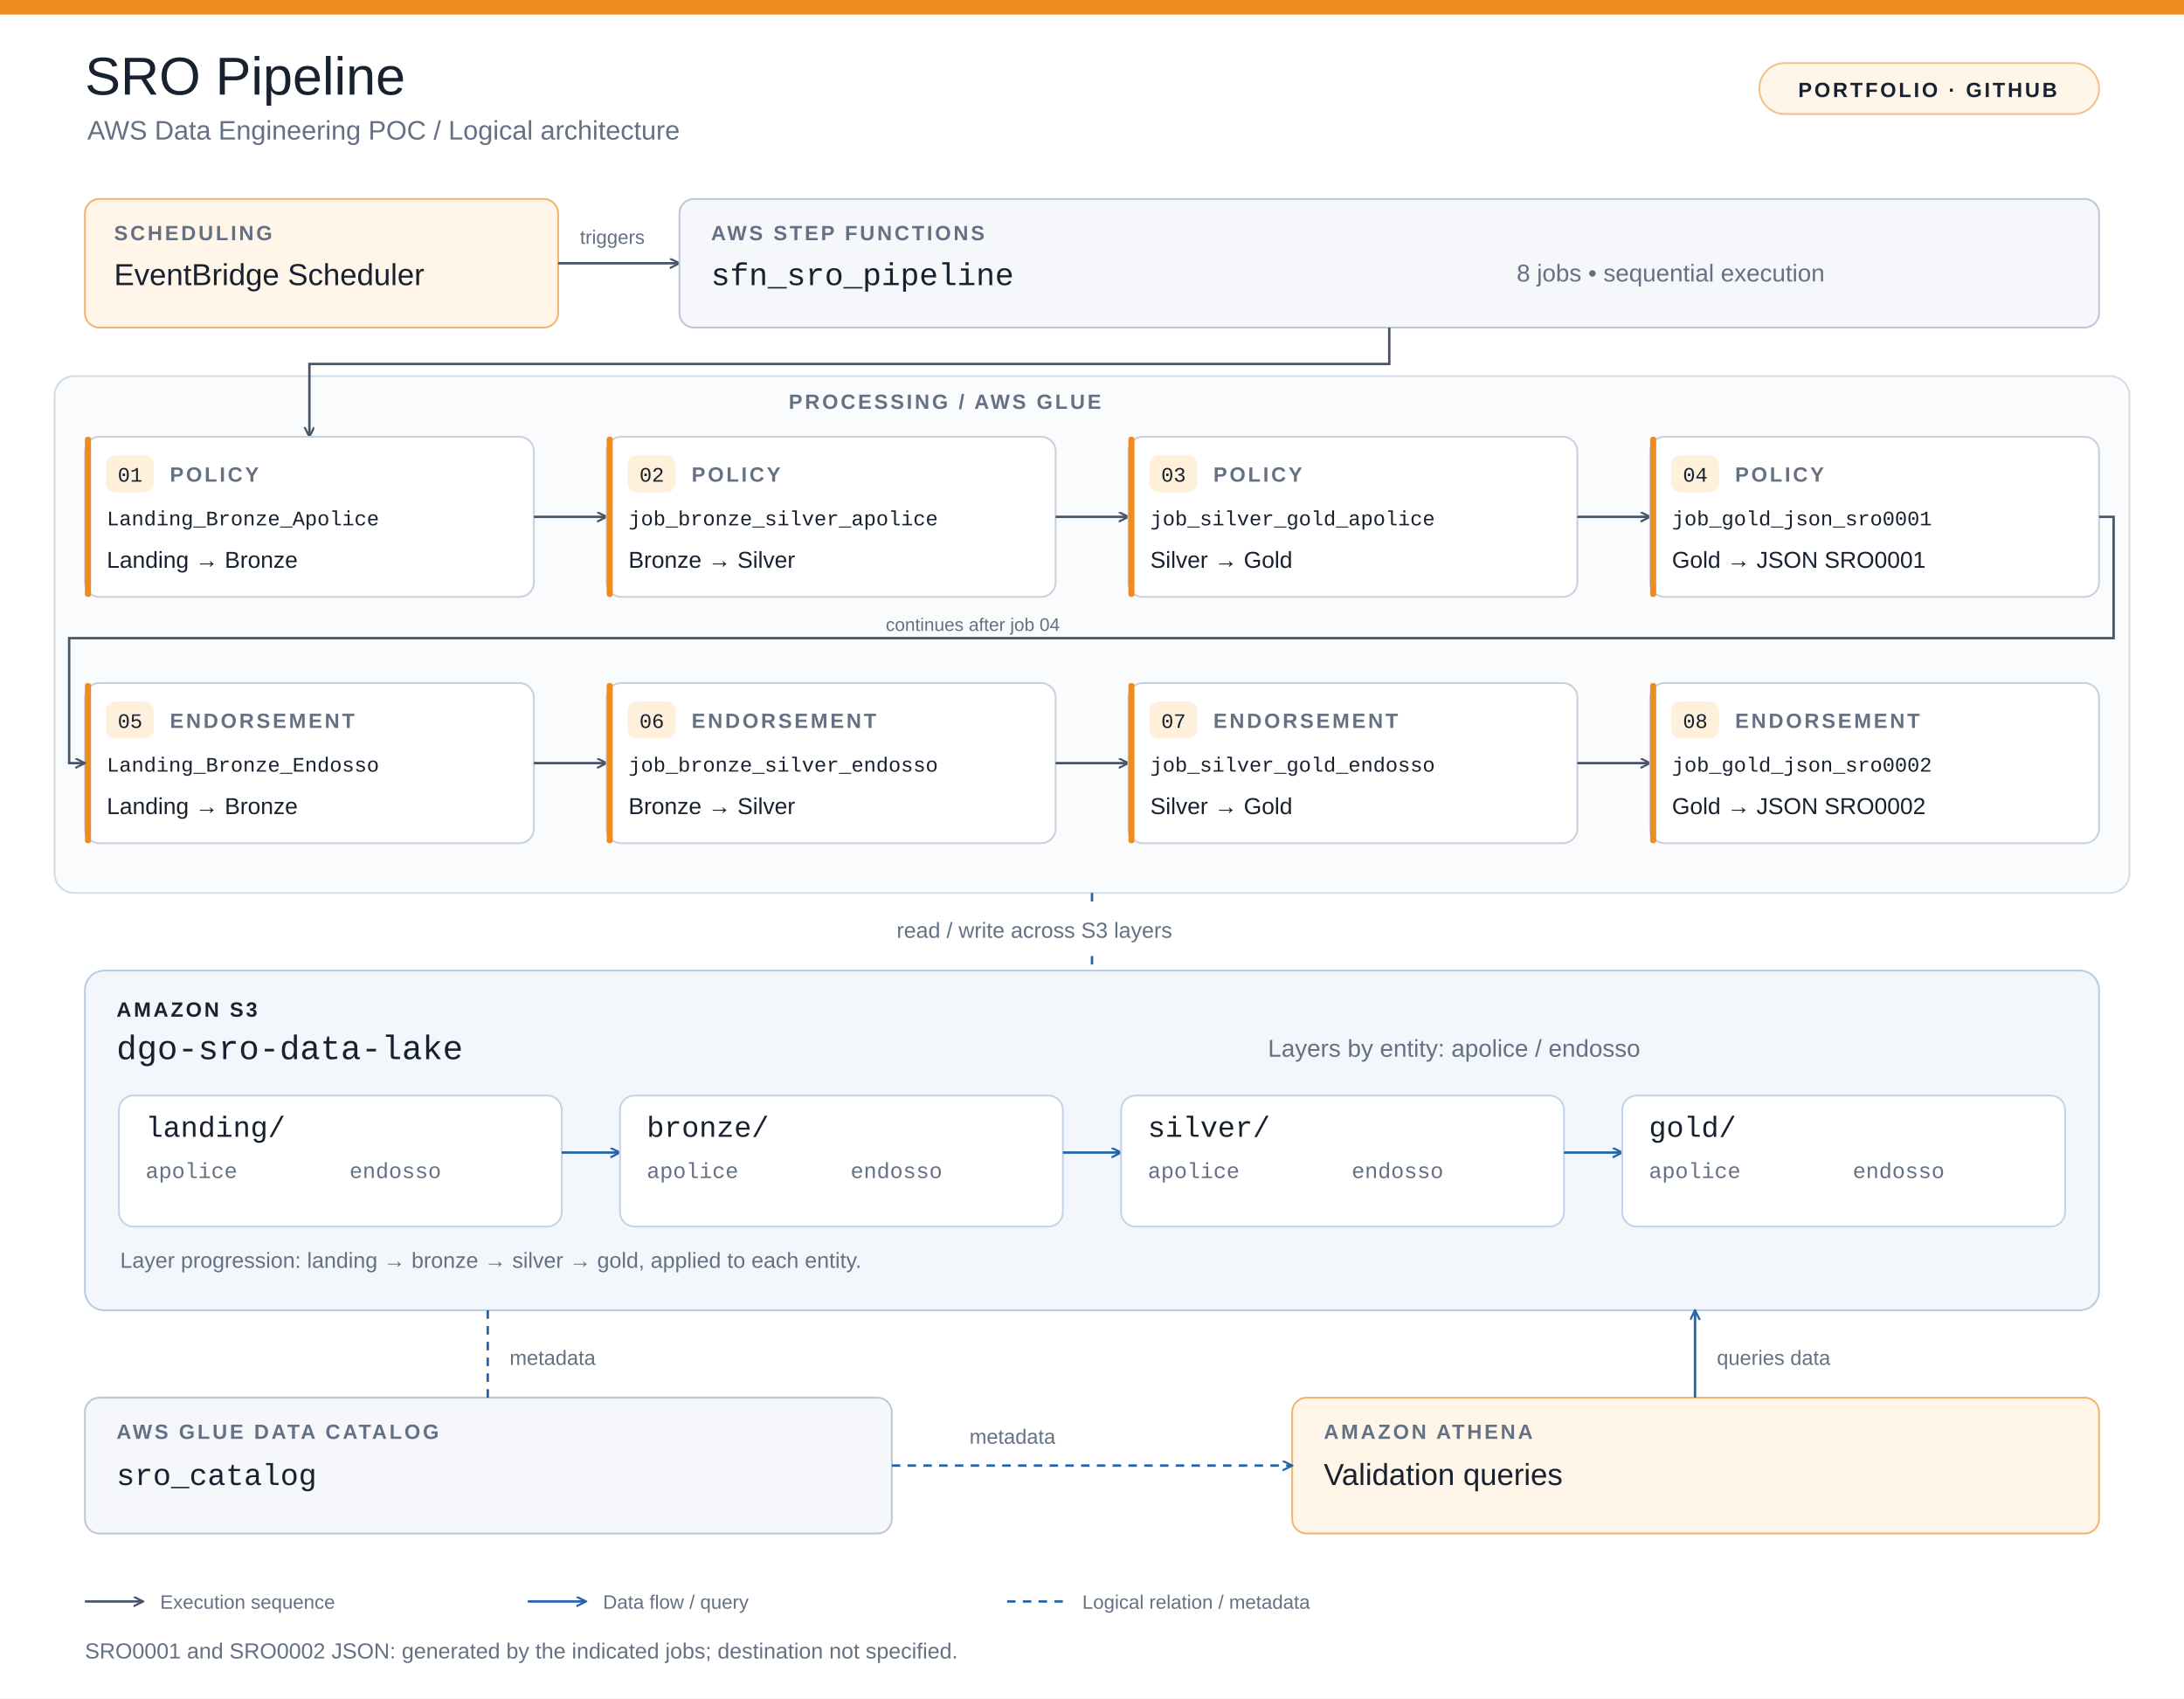
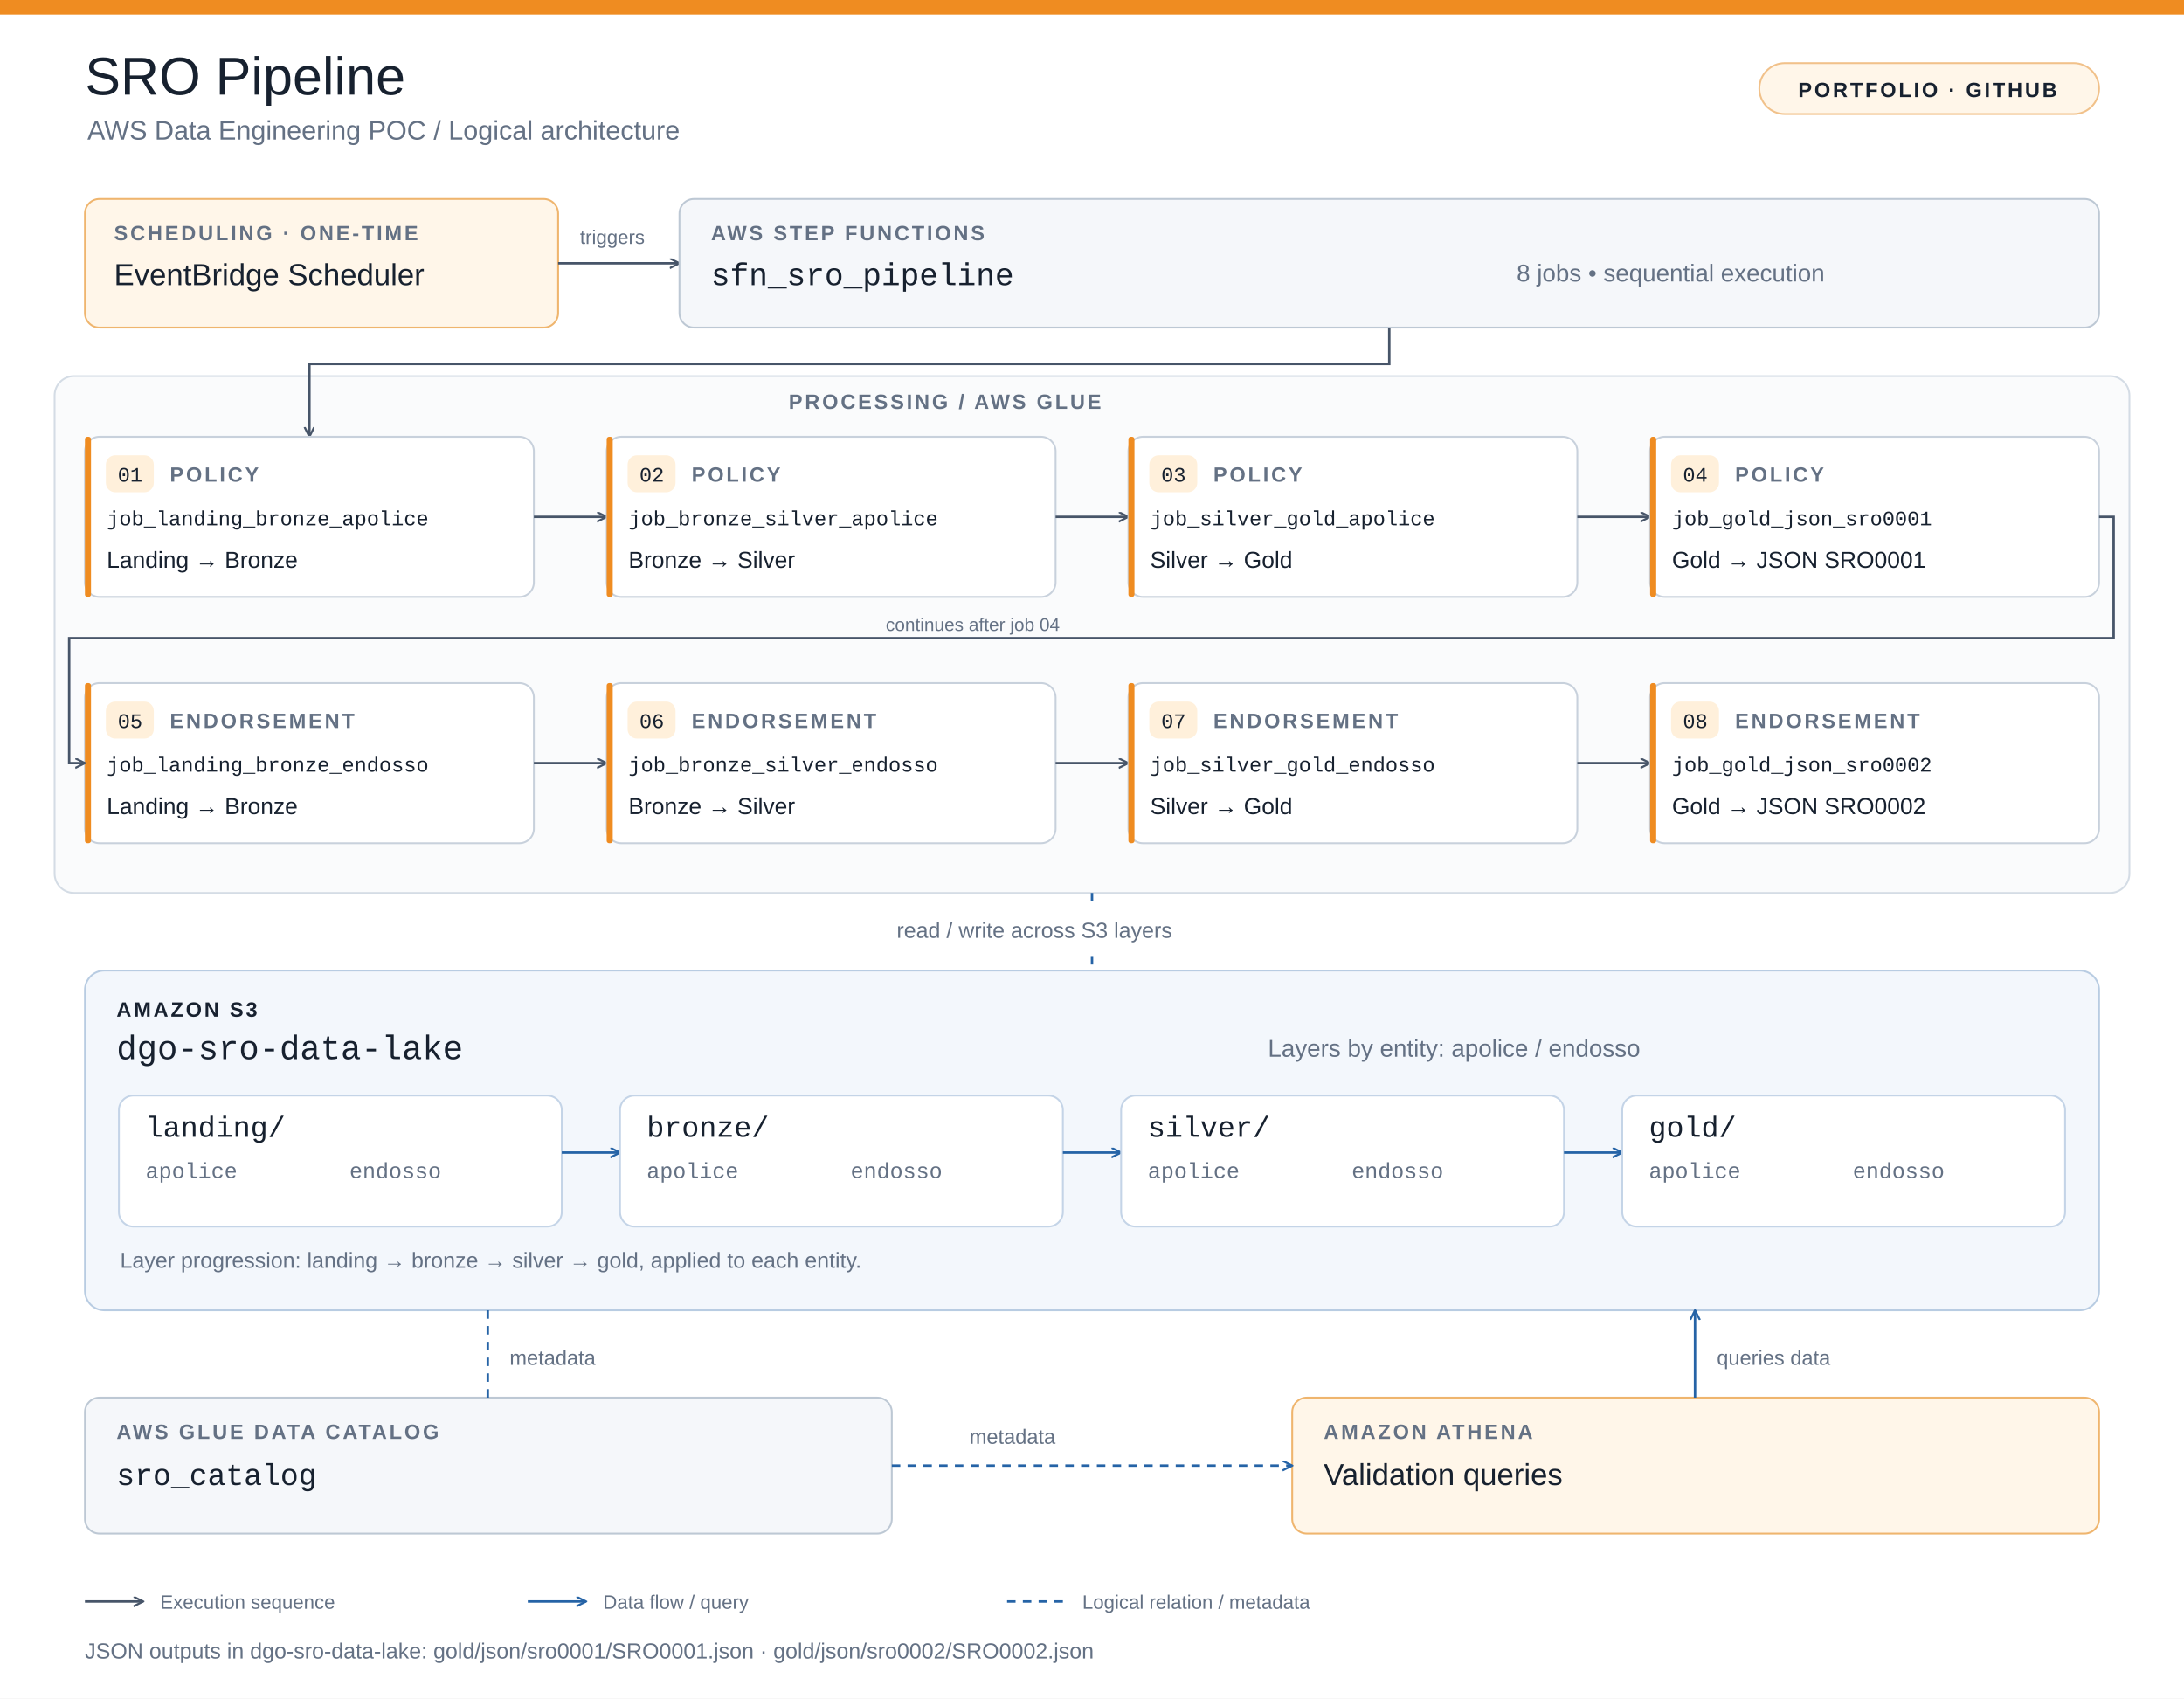
<svg xmlns="http://www.w3.org/2000/svg" width="1800" height="1400" viewBox="0 0 1800 1400" role="img" aria-labelledby="title desc">
  <defs>
    <marker id="arrow" markerWidth="9" markerHeight="9" refX="8" refY="4" orient="auto" markerUnits="userSpaceOnUse">
      <path d="M0 0 L8 4 L0 8" fill="none" stroke="#475569" stroke-width="1.7" />
    </marker>
    <marker id="blue" markerWidth="9" markerHeight="9" refX="8" refY="4" orient="auto" markerUnits="userSpaceOnUse">
      <path d="M0 0 L8 4 L0 8" fill="none" stroke="#2563a6" stroke-width="1.7" />
    </marker>
  </defs>
  <style>text{font-family:Arial,Helvetica,sans-serif;fill:#17212f}.muted{fill:#647184}.mono{font-family:Consolas,'Courier New',monospace}.small{font-size:17px}.label{font-size:19px;font-weight:700}.section{font-size:17px;font-weight:700;letter-spacing:2px}</style>
  <rect width="1800" height="1400" fill="#fff" />
  <rect x="0" y="0" width="1800" height="12" fill="#ef8c21" />
  <text x="70" y="78" font-size="44" class="">SRO Pipeline</text>
  <text x="72" y="115" font-size="22" class="muted">AWS Data Engineering POC  /  Logical architecture</text>
  <rect x="1450" y="52" width="280" height="42" rx="21" fill="#fff6e9" stroke="#f1c18a" stroke-width="1.5" />
  <text x="1482" y="80" font-size="17" class="section">PORTFOLIO · GITHUB</text>
  <rect x="70" y="164" width="390" height="106" rx="12" fill="#fff6e9" stroke="#efb56e" stroke-width="1.5" />
-   <text x="94" y="198" font-size="14" class="section muted">SCHEDULING</text>
+   <text x="94" y="198" font-size="14" class="section muted">SCHEDULING · ONE-TIME</text>
  <text x="94" y="235" font-size="25" class="">EventBridge Scheduler</text>
  <path d="M460 217 H560" fill="none" stroke="#475569" stroke-width="2" marker-end="url(#arrow)" />
  <text x="478" y="201" font-size="16" class="muted">triggers</text>
  <rect x="560" y="164" width="1170" height="106" rx="12" fill="#f5f7fa" stroke="#bdc8d4" stroke-width="1.5" />
  <text x="586" y="198" font-size="14" class="section muted">AWS STEP FUNCTIONS</text>
  <text x="586" y="235" font-size="26" class="mono">sfn_sro_pipeline</text>
  <text x="1250" y="232" font-size="20" class="muted">8 jobs • sequential execution</text>
  <rect x="45" y="310" width="1710" height="426" rx="16" fill="#fafbfc" stroke="#d4dce5" stroke-width="1.5" />
  <text x="650" y="337" font-size="16" class="section muted">PROCESSING  /  AWS GLUE</text>
  <path d="M1145 270 V300 H255 V360" fill="none" stroke="#475569" stroke-width="2" marker-end="url(#arrow)" />
  <rect x="70" y="360" width="370" height="132" rx="12" fill="#fff" stroke="#c8d1dc" stroke-width="1.5" />
  <rect x="70" y="360" width="5" height="132" rx="2" fill="#ef8c21" />
  <rect x="88" y="376" width="38" height="29" rx="7" fill="#fff0db" stroke="#fff0db" stroke-width="1.5" />
  <text x="97" y="397" font-size="17" class="mono">01</text>
  <text x="140" y="397" font-size="15" class="section muted">POLICY</text>
-   <text x="88" y="433" font-size="17" class="mono">Landing_Bronze_Apolice</text>
+   <text x="88" y="433" font-size="17" class="mono">job_landing_bronze_apolice</text>
  <text x="88" y="468" font-size="19" class="">Landing → Bronze</text>
  <path d="M440 426 H500" fill="none" stroke="#475569" stroke-width="2" marker-end="url(#arrow)" />
  <rect x="500" y="360" width="370" height="132" rx="12" fill="#fff" stroke="#c8d1dc" stroke-width="1.5" />
  <rect x="500" y="360" width="5" height="132" rx="2" fill="#ef8c21" />
  <rect x="518" y="376" width="38" height="29" rx="7" fill="#fff0db" stroke="#fff0db" stroke-width="1.5" />
  <text x="527" y="397" font-size="17" class="mono">02</text>
  <text x="570" y="397" font-size="15" class="section muted">POLICY</text>
  <text x="518" y="433" font-size="17" class="mono">job_bronze_silver_apolice</text>
  <text x="518" y="468" font-size="19" class="">Bronze → Silver</text>
  <path d="M870 426 H930" fill="none" stroke="#475569" stroke-width="2" marker-end="url(#arrow)" />
  <rect x="930" y="360" width="370" height="132" rx="12" fill="#fff" stroke="#c8d1dc" stroke-width="1.5" />
  <rect x="930" y="360" width="5" height="132" rx="2" fill="#ef8c21" />
  <rect x="948" y="376" width="38" height="29" rx="7" fill="#fff0db" stroke="#fff0db" stroke-width="1.5" />
  <text x="957" y="397" font-size="17" class="mono">03</text>
  <text x="1000" y="397" font-size="15" class="section muted">POLICY</text>
  <text x="948" y="433" font-size="17" class="mono">job_silver_gold_apolice</text>
  <text x="948" y="468" font-size="19" class="">Silver → Gold</text>
  <path d="M1300 426 H1360" fill="none" stroke="#475569" stroke-width="2" marker-end="url(#arrow)" />
  <rect x="1360" y="360" width="370" height="132" rx="12" fill="#fff" stroke="#c8d1dc" stroke-width="1.5" />
  <rect x="1360" y="360" width="5" height="132" rx="2" fill="#ef8c21" />
  <rect x="1378" y="376" width="38" height="29" rx="7" fill="#fff0db" stroke="#fff0db" stroke-width="1.5" />
  <text x="1387" y="397" font-size="17" class="mono">04</text>
  <text x="1430" y="397" font-size="15" class="section muted">POLICY</text>
  <text x="1378" y="433" font-size="17" class="mono">job_gold_json_sro0001</text>
  <text x="1378" y="468" font-size="19" class="">Gold → JSON SRO0001</text>
  <rect x="70" y="563" width="370" height="132" rx="12" fill="#fff" stroke="#c8d1dc" stroke-width="1.5" />
  <rect x="70" y="563" width="5" height="132" rx="2" fill="#ef8c21" />
  <rect x="88" y="579" width="38" height="29" rx="7" fill="#fff0db" stroke="#fff0db" stroke-width="1.5" />
  <text x="97" y="600" font-size="17" class="mono">05</text>
  <text x="140" y="600" font-size="15" class="section muted">ENDORSEMENT</text>
-   <text x="88" y="636" font-size="17" class="mono">Landing_Bronze_Endosso</text>
+   <text x="88" y="636" font-size="17" class="mono">job_landing_bronze_endosso</text>
  <text x="88" y="671" font-size="19" class="">Landing → Bronze</text>
  <path d="M440 629 H500" fill="none" stroke="#475569" stroke-width="2" marker-end="url(#arrow)" />
  <rect x="500" y="563" width="370" height="132" rx="12" fill="#fff" stroke="#c8d1dc" stroke-width="1.5" />
  <rect x="500" y="563" width="5" height="132" rx="2" fill="#ef8c21" />
  <rect x="518" y="579" width="38" height="29" rx="7" fill="#fff0db" stroke="#fff0db" stroke-width="1.5" />
  <text x="527" y="600" font-size="17" class="mono">06</text>
  <text x="570" y="600" font-size="15" class="section muted">ENDORSEMENT</text>
  <text x="518" y="636" font-size="17" class="mono">job_bronze_silver_endosso</text>
  <text x="518" y="671" font-size="19" class="">Bronze → Silver</text>
  <path d="M870 629 H930" fill="none" stroke="#475569" stroke-width="2" marker-end="url(#arrow)" />
  <rect x="930" y="563" width="370" height="132" rx="12" fill="#fff" stroke="#c8d1dc" stroke-width="1.5" />
  <rect x="930" y="563" width="5" height="132" rx="2" fill="#ef8c21" />
  <rect x="948" y="579" width="38" height="29" rx="7" fill="#fff0db" stroke="#fff0db" stroke-width="1.5" />
  <text x="957" y="600" font-size="17" class="mono">07</text>
  <text x="1000" y="600" font-size="15" class="section muted">ENDORSEMENT</text>
  <text x="948" y="636" font-size="17" class="mono">job_silver_gold_endosso</text>
  <text x="948" y="671" font-size="19" class="">Silver → Gold</text>
  <path d="M1300 629 H1360" fill="none" stroke="#475569" stroke-width="2" marker-end="url(#arrow)" />
  <rect x="1360" y="563" width="370" height="132" rx="12" fill="#fff" stroke="#c8d1dc" stroke-width="1.5" />
  <rect x="1360" y="563" width="5" height="132" rx="2" fill="#ef8c21" />
  <rect x="1378" y="579" width="38" height="29" rx="7" fill="#fff0db" stroke="#fff0db" stroke-width="1.5" />
  <text x="1387" y="600" font-size="17" class="mono">08</text>
  <text x="1430" y="600" font-size="15" class="section muted">ENDORSEMENT</text>
  <text x="1378" y="636" font-size="17" class="mono">job_gold_json_sro0002</text>
  <text x="1378" y="671" font-size="19" class="">Gold → JSON SRO0002</text>
  <path d="M1730 426 H1742 V526 H57 V629 H70" fill="none" stroke="#475569" stroke-width="2" marker-end="url(#arrow)" />
  <text x="730" y="520" font-size="15" class="muted">continues after job 04</text>
  <path d="M900 736 V799" fill="none" stroke="#2563a6" stroke-width="2" stroke-dasharray="7 6" />
  <rect x="714" y="749" width="372" height="34" rx="5" fill="#fff" stroke="#fff" stroke-width="1.5" />
  <text x="739" y="773" font-size="18" class="muted">read / write across S3 layers</text>
  <rect x="70" y="800" width="1660" height="280" rx="16" fill="#f3f7fc" stroke="#b8cce2" stroke-width="1.5" />
  <text x="96" y="838" font-size="16" class="section">AMAZON S3</text>
  <text x="96" y="873" font-size="28" class="mono">dgo-sro-data-lake</text>
  <text x="1045" y="871" font-size="20" class="muted">Layers by entity: apolice / endosso</text>
  <rect x="98" y="903" width="365" height="108" rx="12" fill="#fff" stroke="#c4d4e7" stroke-width="1.5" />
  <text x="120" y="937" font-size="24" class="mono">landing/</text>
  <text x="120" y="971" font-size="18" class="mono muted">apolice</text>
  <text x="288" y="971" font-size="18" class="mono muted">endosso</text>
  <path d="M463 950 H511" fill="none" stroke="#2563a6" stroke-width="2" marker-end="url(#blue)" />
  <rect x="511" y="903" width="365" height="108" rx="12" fill="#fff" stroke="#c4d4e7" stroke-width="1.5" />
  <text x="533" y="937" font-size="24" class="mono">bronze/</text>
  <text x="533" y="971" font-size="18" class="mono muted">apolice</text>
  <text x="701" y="971" font-size="18" class="mono muted">endosso</text>
  <path d="M876 950 H924" fill="none" stroke="#2563a6" stroke-width="2" marker-end="url(#blue)" />
  <rect x="924" y="903" width="365" height="108" rx="12" fill="#fff" stroke="#c4d4e7" stroke-width="1.5" />
  <text x="946" y="937" font-size="24" class="mono">silver/</text>
  <text x="946" y="971" font-size="18" class="mono muted">apolice</text>
  <text x="1114" y="971" font-size="18" class="mono muted">endosso</text>
  <path d="M1289 950 H1337" fill="none" stroke="#2563a6" stroke-width="2" marker-end="url(#blue)" />
  <rect x="1337" y="903" width="365" height="108" rx="12" fill="#fff" stroke="#c4d4e7" stroke-width="1.5" />
  <text x="1359" y="937" font-size="24" class="mono">gold/</text>
  <text x="1359" y="971" font-size="18" class="mono muted">apolice</text>
  <text x="1527" y="971" font-size="18" class="mono muted">endosso</text>
  <text x="99" y="1045" font-size="18" class="muted">Layer progression: landing → bronze → silver → gold, applied to each entity.</text>
  <rect x="70" y="1152" width="665" height="112" rx="12" fill="#f5f7fa" stroke="#bdc8d4" stroke-width="1.5" />
  <text x="96" y="1186" font-size="15" class="section muted">AWS GLUE DATA CATALOG</text>
  <text x="96" y="1224" font-size="25" class="mono">sro_catalog</text>
  <path d="M402 1080 V1152" fill="none" stroke="#2563a6" stroke-width="2" stroke-dasharray="7 6" />
  <text x="420" y="1125" font-size="17" class="muted">metadata</text>
  <rect x="1065" y="1152" width="665" height="112" rx="12" fill="#fff6e9" stroke="#efb56e" stroke-width="1.5" />
  <text x="1091" y="1186" font-size="15" class="section muted">AMAZON ATHENA</text>
  <text x="1091" y="1224" font-size="25" class="">Validation queries</text>
  <path d="M735 1208 H1065" fill="none" stroke="#2563a6" stroke-width="2" stroke-dasharray="7 6" marker-end="url(#blue)" />
  <text x="799" y="1190" font-size="17" class="muted">metadata</text>
  <path d="M1397 1152 V1080" fill="none" stroke="#2563a6" stroke-width="2" marker-end="url(#blue)" />
  <text x="1415" y="1125" font-size="17" class="muted">queries data</text>
  <path d="M70 1320 H118" fill="none" stroke="#475569" stroke-width="2" marker-end="url(#arrow)" />
  <text x="132" y="1326" font-size="16" class="muted">Execution sequence</text>
  <path d="M435 1320 H483" fill="none" stroke="#2563a6" stroke-width="2" marker-end="url(#blue)" />
  <text x="497" y="1326" font-size="16" class="muted">Data flow / query</text>
  <path d="M830 1320 H878" fill="none" stroke="#2563a6" stroke-width="2" stroke-dasharray="7 6" />
  <text x="892" y="1326" font-size="16" class="muted">Logical relation / metadata</text>
-   <text x="70" y="1367" font-size="18" class="muted">SRO0001 and SRO0002 JSON: generated by the indicated jobs; destination not specified.</text>
+   <text x="70" y="1367" font-size="18" class="muted">JSON outputs in dgo-sro-data-lake: gold/json/sro0001/SRO0001.json · gold/json/sro0002/SRO0002.json</text>
</svg>
